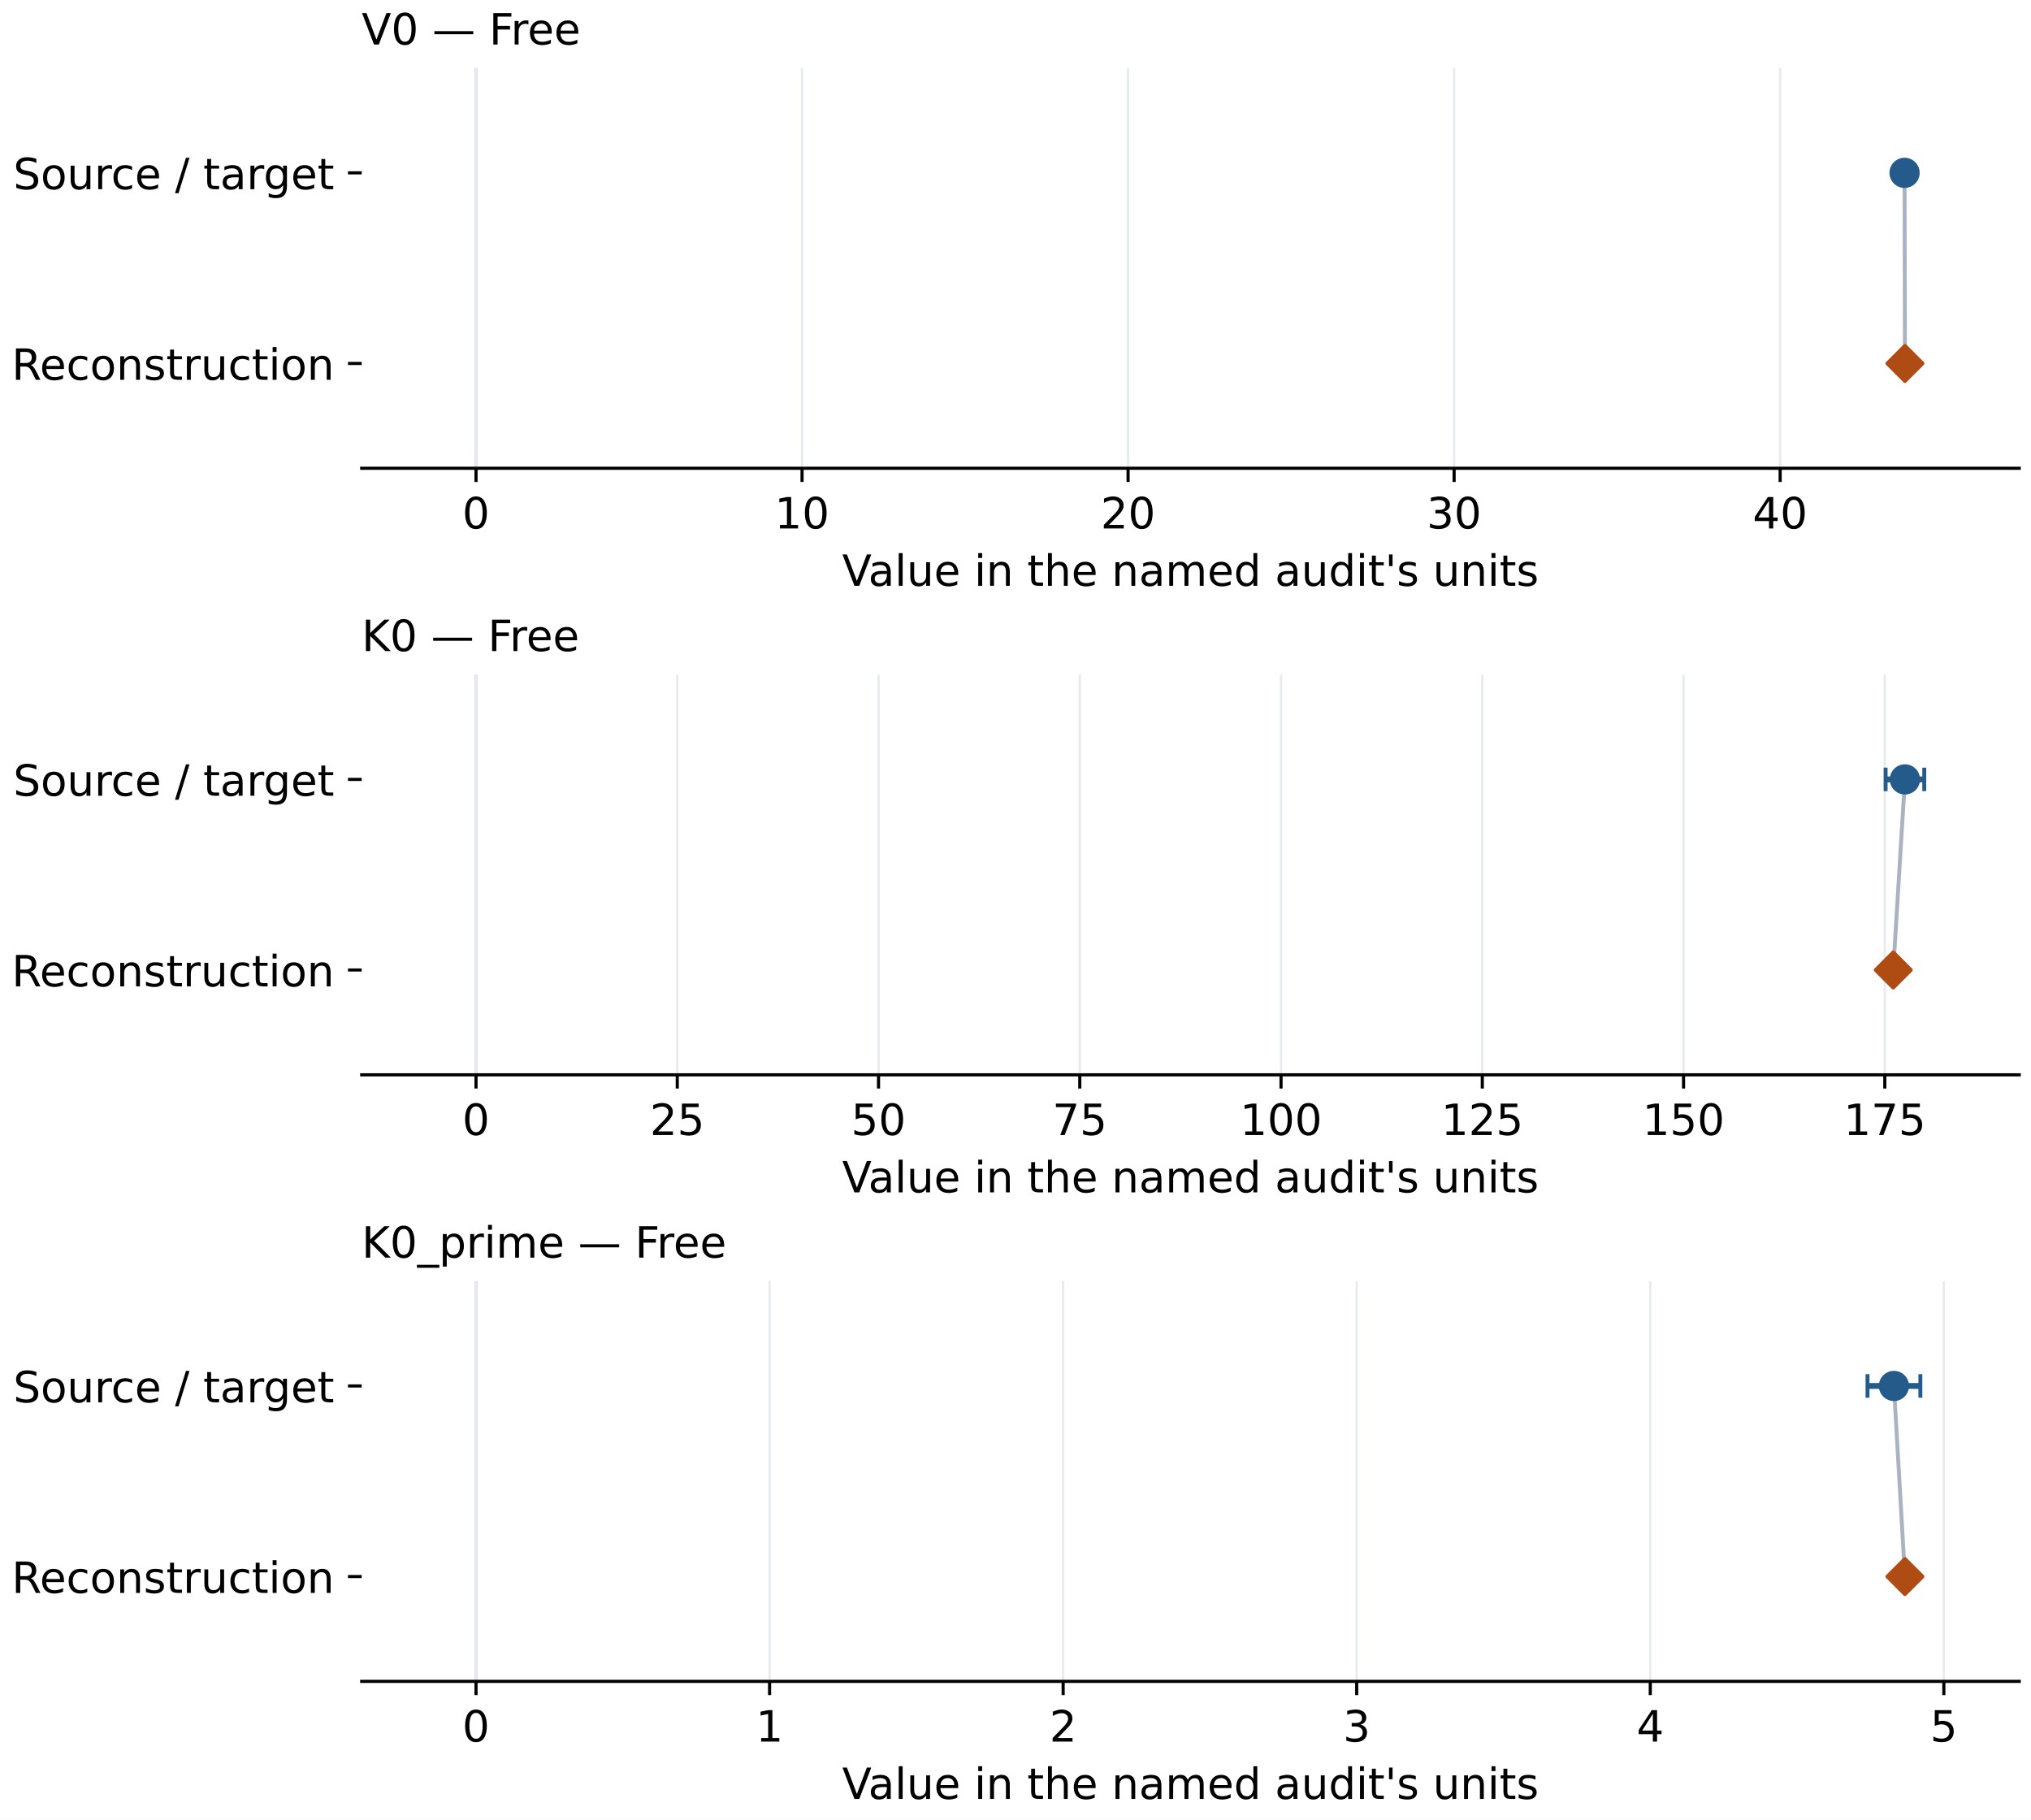
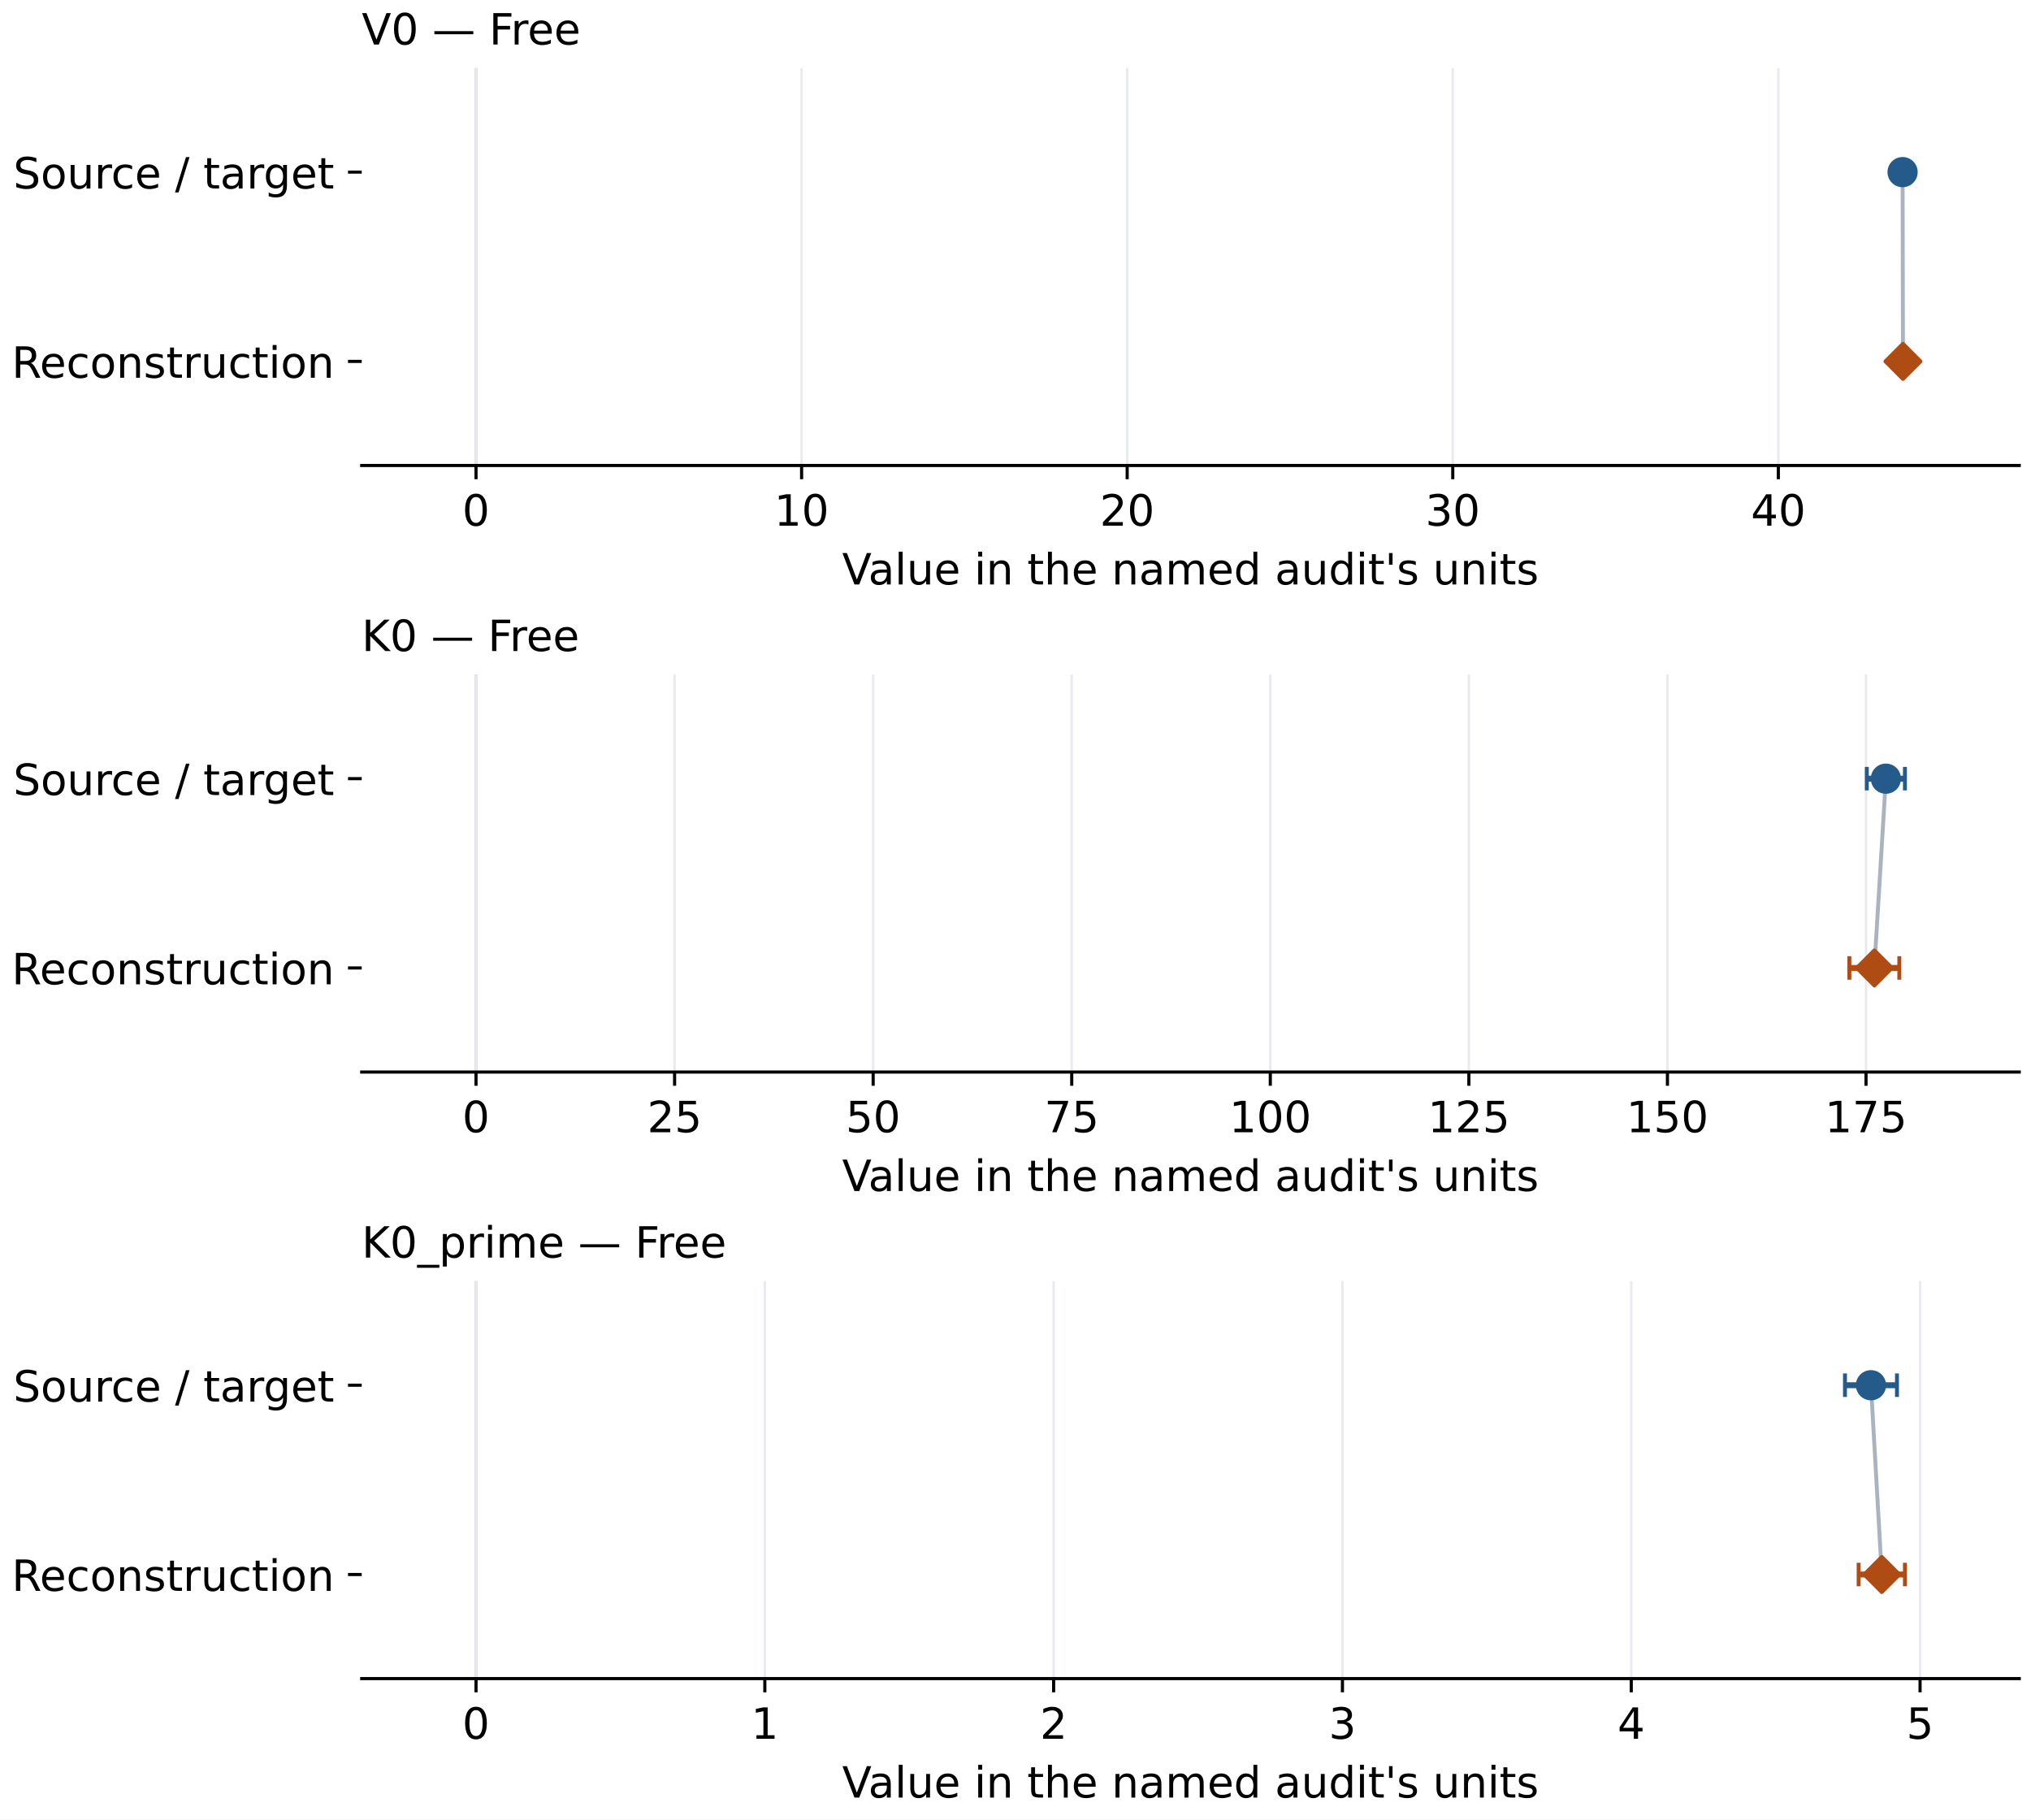
<svg xmlns="http://www.w3.org/2000/svg" xmlns:xlink="http://www.w3.org/1999/xlink" width="518.4pt" height="464.4pt" viewBox="0 0 518.4 464.4" version="1.1">
  <defs>
    <style type="text/css">*{stroke-linejoin: round; stroke-linecap: butt}</style>
  </defs>
  <g id="figure_1">
    <g id="patch_1">
      <path d="M 0 464.4 L 518.4 464.4 L 518.4 0 L 0 0 z " style="fill: #ffffff" />
    </g>
    <g id="axes_1">
      <g id="patch_2">
-         <path d="M 92.321 119.508 L 515.4 119.508 L 515.4 17.359 L 92.321 17.359 z " style="fill: #ffffff" />
+         <path d="M 92.323 118.799 L 515.4 118.799 L 515.4 17.358 L 92.323 17.358 z " style="fill: #ffffff" />
      </g>
      <g id="line2d_1">
-         <path d="M 121.499 119.508 L 121.499 17.359 " clip-path="url(#p881a610187)" style="fill: none; stroke: #c3cad2; stroke-width: 0.7; stroke-linecap: square" />
+         <path d="M 121.501 118.799 L 121.501 17.358 " clip-path="url(#pf70a6665eb)" style="fill: none; stroke: #c3cad2; stroke-width: 0.7; stroke-linecap: square" />
      </g>
      <g id="line2d_2">
-         <path d="M 486.127 44.112 L 486.222 92.754 " clip-path="url(#p881a610187)" style="fill: none; stroke: #aab4c0; stroke-linecap: square" />
+         <path d="M 485.624 43.926 L 485.719 92.231 " clip-path="url(#pf70a6665eb)" style="fill: none; stroke: #aab4c0; stroke-linecap: square" />
      </g>
      <g id="matplotlib.axis_1">
        <g id="xtick_1">
          <g id="line2d_3">
-             <path d="M 121.499 119.508 L 121.499 17.359 " clip-path="url(#p881a610187)" style="fill: none; stroke: #e7eaee; stroke-width: 0.6; stroke-linecap: square" />
+             <path d="M 121.501 118.799 L 121.501 17.358 " clip-path="url(#pf70a6665eb)" style="fill: none; stroke: #e7eaee; stroke-width: 0.6; stroke-linecap: square" />
          </g>
          <g id="line2d_4">
            <defs>
              <path id="mb45e14ee2d" d="M 0 0 L 0 3.5 " style="stroke: #000000; stroke-width: 0.8" />
            </defs>
            <g>
-               <use xlink:href="#mb45e14ee2d" x="121.499" y="119.508" style="stroke: #000000; stroke-width: 0.8" />
+               <use xlink:href="#mb45e14ee2d" x="121.501" y="118.799" style="stroke: #000000; stroke-width: 0.8" />
            </g>
          </g>
          <g id="text_1">
-             <text style="font: 11px 'DejaVu Sans', Arial, sans-serif; text-anchor: middle" x="121.499" y="134.866" transform="rotate(-0 121.4993 134.8662)">0</text>
+             <text style="font-size: 11px; font-family: 'DejaVu Sans', Arial, sans-serif; text-anchor: middle" x="121.501" y="134.156" transform="rotate(-0 121.5009 134.156)">0</text>
          </g>
        </g>
        <g id="xtick_2">
          <g id="line2d_5">
-             <path d="M 204.717 119.508 L 204.717 17.359 " clip-path="url(#p881a610187)" style="fill: none; stroke: #e7eaee; stroke-width: 0.6; stroke-linecap: square" />
+             <path d="M 204.604 118.799 L 204.604 17.358 " clip-path="url(#pf70a6665eb)" style="fill: none; stroke: #e7eaee; stroke-width: 0.6; stroke-linecap: square" />
          </g>
          <g id="line2d_6">
            <g>
-               <use xlink:href="#mb45e14ee2d" x="204.717" y="119.508" style="stroke: #000000; stroke-width: 0.8" />
+               <use xlink:href="#mb45e14ee2d" x="204.604" y="118.799" style="stroke: #000000; stroke-width: 0.8" />
            </g>
          </g>
          <g id="text_2">
-             <text style="font: 11px 'DejaVu Sans', Arial, sans-serif; text-anchor: middle" x="204.717" y="134.866" transform="rotate(-0 204.7172 134.8662)">10</text>
+             <text style="font-size: 11px; font-family: 'DejaVu Sans', Arial, sans-serif; text-anchor: middle" x="204.604" y="134.156" transform="rotate(-0 204.6036 134.156)">10</text>
          </g>
        </g>
        <g id="xtick_3">
          <g id="line2d_7">
-             <path d="M 287.935 119.508 L 287.935 17.359 " clip-path="url(#p881a610187)" style="fill: none; stroke: #e7eaee; stroke-width: 0.6; stroke-linecap: square" />
+             <path d="M 287.706 118.799 L 287.706 17.358 " clip-path="url(#pf70a6665eb)" style="fill: none; stroke: #e7eaee; stroke-width: 0.6; stroke-linecap: square" />
          </g>
          <g id="line2d_8">
            <g>
-               <use xlink:href="#mb45e14ee2d" x="287.935" y="119.508" style="stroke: #000000; stroke-width: 0.8" />
+               <use xlink:href="#mb45e14ee2d" x="287.706" y="118.799" style="stroke: #000000; stroke-width: 0.8" />
            </g>
          </g>
          <g id="text_3">
-             <text style="font: 11px 'DejaVu Sans', Arial, sans-serif; text-anchor: middle" x="287.935" y="134.866" transform="rotate(-0 287.9352 134.8662)">20</text>
+             <text style="font-size: 11px; font-family: 'DejaVu Sans', Arial, sans-serif; text-anchor: middle" x="287.706" y="134.156" transform="rotate(-0 287.7063 134.156)">20</text>
          </g>
        </g>
        <g id="xtick_4">
          <g id="line2d_9">
-             <path d="M 371.153 119.508 L 371.153 17.359 " clip-path="url(#p881a610187)" style="fill: none; stroke: #e7eaee; stroke-width: 0.6; stroke-linecap: square" />
+             <path d="M 370.809 118.799 L 370.809 17.358 " clip-path="url(#pf70a6665eb)" style="fill: none; stroke: #e7eaee; stroke-width: 0.6; stroke-linecap: square" />
          </g>
          <g id="line2d_10">
            <g>
-               <use xlink:href="#mb45e14ee2d" x="371.153" y="119.508" style="stroke: #000000; stroke-width: 0.8" />
+               <use xlink:href="#mb45e14ee2d" x="370.809" y="118.799" style="stroke: #000000; stroke-width: 0.8" />
            </g>
          </g>
          <g id="text_4">
-             <text style="font: 11px 'DejaVu Sans', Arial, sans-serif; text-anchor: middle" x="371.153" y="134.866" transform="rotate(-0 371.1531 134.8662)">30</text>
+             <text style="font-size: 11px; font-family: 'DejaVu Sans', Arial, sans-serif; text-anchor: middle" x="370.809" y="134.156" transform="rotate(-0 370.809 134.156)">30</text>
          </g>
        </g>
        <g id="xtick_5">
          <g id="line2d_11">
-             <path d="M 454.371 119.508 L 454.371 17.359 " clip-path="url(#p881a610187)" style="fill: none; stroke: #e7eaee; stroke-width: 0.6; stroke-linecap: square" />
+             <path d="M 453.912 118.799 L 453.912 17.358 " clip-path="url(#pf70a6665eb)" style="fill: none; stroke: #e7eaee; stroke-width: 0.6; stroke-linecap: square" />
          </g>
          <g id="line2d_12">
            <g>
-               <use xlink:href="#mb45e14ee2d" x="454.371" y="119.508" style="stroke: #000000; stroke-width: 0.8" />
+               <use xlink:href="#mb45e14ee2d" x="453.912" y="118.799" style="stroke: #000000; stroke-width: 0.8" />
            </g>
          </g>
          <g id="text_5">
-             <text style="font: 11px 'DejaVu Sans', Arial, sans-serif; text-anchor: middle" x="454.371" y="134.866" transform="rotate(-0 454.371 134.8662)">40</text>
+             <text style="font-size: 11px; font-family: 'DejaVu Sans', Arial, sans-serif; text-anchor: middle" x="453.912" y="134.156" transform="rotate(-0 453.9117 134.156)">40</text>
          </g>
        </g>
        <g id="text_6">
-           <text style="font: 11px 'DejaVu Sans', Arial, sans-serif; text-anchor: middle" x="303.861" y="149.512" transform="rotate(-0 303.8606 149.5121)">Value in the named audit's units</text>
+           <text style="font-size: 11px; font-family: 'DejaVu Sans', Arial, sans-serif; text-anchor: middle" x="303.861" y="149.157" transform="rotate(-0 303.8615 149.1569)">Value in the named audit's units</text>
        </g>
      </g>
      <g id="matplotlib.axis_2">
        <g id="ytick_1">
          <g id="line2d_13">
            <defs>
              <path id="m7f30f8d901" d="M 0 0 L -3.5 0 " style="stroke: #000000; stroke-width: 0.8" />
            </defs>
            <g>
-               <use xlink:href="#m7f30f8d901" x="92.321" y="92.754" style="stroke: #000000; stroke-width: 0.8" />
+               <use xlink:href="#m7f30f8d901" x="92.323" y="92.231" style="stroke: #000000; stroke-width: 0.8" />
            </g>
          </g>
          <g id="text_7">
-             <text style="font: 11px 'DejaVu Sans', Arial, sans-serif; text-anchor: end" x="85.321" y="96.934" transform="rotate(-0 85.32149 96.93362)">Reconstruction</text>
+             <text style="font-size: 11px; font-family: 'DejaVu Sans', Arial, sans-serif; text-anchor: end" x="85.323" y="96.41" transform="rotate(-0 85.32321 96.40989)">Reconstruction</text>
          </g>
        </g>
        <g id="ytick_2">
          <g id="line2d_14">
            <g>
-               <use xlink:href="#m7f30f8d901" x="92.321" y="44.112" style="stroke: #000000; stroke-width: 0.8" />
+               <use xlink:href="#m7f30f8d901" x="92.323" y="43.926" style="stroke: #000000; stroke-width: 0.8" />
            </g>
          </g>
          <g id="text_8">
-             <text style="font: 11px 'DejaVu Sans', Arial, sans-serif; text-anchor: end" x="85.321" y="48.291" transform="rotate(-0 85.32149 48.29107)">Source / target</text>
+             <text style="font-size: 11px; font-family: 'DejaVu Sans', Arial, sans-serif; text-anchor: end" x="85.323" y="48.104" transform="rotate(-0 85.32321 48.10424)">Source / target</text>
          </g>
        </g>
      </g>
      <g id="PathCollection_1">
        <defs>
          <path id="m5b1aaaca44" d="M 0 3.354 C 0.89 3.354 1.743 3.001 2.372 2.372 C 3.001 1.743 3.354 0.89 3.354 0 C 3.354 -0.89 3.001 -1.743 2.372 -2.372 C 1.743 -3.001 0.89 -3.354 0 -3.354 C -0.89 -3.354 -1.743 -3.001 -2.372 -2.372 C -3.001 -1.743 -3.354 -0.89 -3.354 0 C -3.354 0.89 -3.001 1.743 -2.372 2.372 C -1.743 3.001 -0.89 3.354 0 3.354 z " style="stroke: #245b8a" />
        </defs>
-         <g clip-path="url(#p881a610187)">
-           <use xlink:href="#m5b1aaaca44" x="486.127" y="44.112" style="fill: #245b8a; stroke: #245b8a" />
+         <g clip-path="url(#pf70a6665eb)">
+           <use xlink:href="#m5b1aaaca44" x="485.624" y="43.926" style="fill: #245b8a; stroke: #245b8a" />
        </g>
      </g>
      <g id="PathCollection_2">
        <defs>
          <path id="m79c71298e6" d="M -0 4.472 L 4.472 0 L 0 -4.472 L -4.472 -0 z " style="stroke: #ae4c14" />
        </defs>
-         <g clip-path="url(#p881a610187)">
-           <use xlink:href="#m79c71298e6" x="486.222" y="92.754" style="fill: #ae4c14; stroke: #ae4c14" />
+         <g clip-path="url(#pf70a6665eb)">
+           <use xlink:href="#m79c71298e6" x="485.719" y="92.231" style="fill: #ae4c14; stroke: #ae4c14" />
        </g>
      </g>
      <g id="LineCollection_1">
-         <path d="M 485.528 44.112 L 486.726 44.112 " clip-path="url(#p881a610187)" style="fill: none; stroke: #245b8a; stroke-width: 1.5" />
+         <path d="M 485.025 43.926 L 486.222 43.926 " clip-path="url(#pf70a6665eb)" style="fill: none; stroke: #245b8a; stroke-width: 1.5" />
      </g>
      <g id="line2d_15">
        <defs>
          <path id="m002537e231" d="M 0 3 L 0 -3 " style="stroke: #245b8a" />
        </defs>
-         <g clip-path="url(#p881a610187)">
-           <use xlink:href="#m002537e231" x="485.528" y="44.112" style="fill: #245b8a; stroke: #245b8a" />
+         <g clip-path="url(#pf70a6665eb)">
+           <use xlink:href="#m002537e231" x="485.025" y="43.926" style="fill: #245b8a; stroke: #245b8a" />
        </g>
      </g>
      <g id="line2d_16">
-         <g clip-path="url(#p881a610187)">
-           <use xlink:href="#m002537e231" x="486.726" y="44.112" style="fill: #245b8a; stroke: #245b8a" />
+         <g clip-path="url(#pf70a6665eb)">
+           <use xlink:href="#m002537e231" x="486.222" y="43.926" style="fill: #245b8a; stroke: #245b8a" />
+         </g>
+       </g>
+       <g id="LineCollection_2">
+         <path d="M 485.257 92.231 L 486.18 92.231 " clip-path="url(#pf70a6665eb)" style="fill: none; stroke: #ae4c14; stroke-width: 1.5" />
+       </g>
+       <g id="line2d_17">
+         <defs>
+           <path id="m3def4cd5cd" d="M 0 3 L 0 -3 " style="stroke: #ae4c14" />
+         </defs>
+         <g clip-path="url(#pf70a6665eb)">
+           <use xlink:href="#m3def4cd5cd" x="485.257" y="92.231" style="fill: #ae4c14; stroke: #ae4c14" />
+         </g>
+       </g>
+       <g id="line2d_18">
+         <g clip-path="url(#pf70a6665eb)">
+           <use xlink:href="#m3def4cd5cd" x="486.18" y="92.231" style="fill: #ae4c14; stroke: #ae4c14" />
        </g>
      </g>
      <g id="patch_3">
-         <path d="M 92.321 119.508 L 515.4 119.508 " style="fill: none; stroke: #000000; stroke-width: 0.8; stroke-linejoin: miter; stroke-linecap: square" />
+         <path d="M 92.323 118.799 L 515.4 118.799 " style="fill: none; stroke: #000000; stroke-width: 0.8; stroke-linejoin: miter; stroke-linecap: square" />
      </g>
      <g id="text_9">
-         <text style="font: 11px 'DejaVu Sans', Arial, sans-serif; text-anchor: start" x="92.321" y="11.359" transform="rotate(-0 92.32149 11.35852)">V0 — Free</text>
+         <text style="font-size: 11px; font-family: 'DejaVu Sans', Arial, sans-serif; text-anchor: start" x="92.323" y="11.358" transform="rotate(-0 92.32321 11.35766)">V0 — Free</text>
      </g>
    </g>
    <g id="axes_2">
      <g id="patch_4">
-         <path d="M 92.321 274.308 L 515.4 274.308 L 515.4 172.159 L 92.321 172.159 z " style="fill: #ffffff" />
-       </g>
-       <g id="line2d_17">
-         <path d="M 121.499 274.308 L 121.499 172.159 " clip-path="url(#p8bce2dddd9)" style="fill: none; stroke: #c3cad2; stroke-width: 0.7; stroke-linecap: square" />
-       </g>
-       <g id="line2d_18">
-         <path d="M 486.222 198.912 L 483.241 247.554 " clip-path="url(#p8bce2dddd9)" style="fill: none; stroke: #aab4c0; stroke-linecap: square" />
+         <path d="M 92.323 273.598 L 515.4 273.598 L 515.4 172.157 L 92.323 172.157 z " style="fill: #ffffff" />
+       </g>
+       <g id="line2d_19">
+         <path d="M 121.501 273.598 L 121.501 172.157 " clip-path="url(#peb98847f4b)" style="fill: none; stroke: #c3cad2; stroke-width: 0.7; stroke-linecap: square" />
+       </g>
+       <g id="line2d_20">
+         <path d="M 481.356 198.725 L 478.415 247.03 " clip-path="url(#peb98847f4b)" style="fill: none; stroke: #aab4c0; stroke-linecap: square" />
      </g>
      <g id="matplotlib.axis_3">
        <g id="xtick_6">
-           <g id="line2d_19">
-             <path d="M 121.499 274.308 L 121.499 172.159 " clip-path="url(#p8bce2dddd9)" style="fill: none; stroke: #e7eaee; stroke-width: 0.6; stroke-linecap: square" />
-           </g>
-           <g id="line2d_20">
-             <g>
-               <use xlink:href="#mb45e14ee2d" x="121.499" y="274.308" style="stroke: #000000; stroke-width: 0.8" />
+           <g id="line2d_21">
+             <path d="M 121.501 273.598 L 121.501 172.157 " clip-path="url(#peb98847f4b)" style="fill: none; stroke: #e7eaee; stroke-width: 0.6; stroke-linecap: square" />
+           </g>
+           <g id="line2d_22">
+             <g>
+               <use xlink:href="#mb45e14ee2d" x="121.501" y="273.598" style="stroke: #000000; stroke-width: 0.8" />
            </g>
          </g>
          <g id="text_10">
-             <text style="font: 11px 'DejaVu Sans', Arial, sans-serif; text-anchor: middle" x="121.499" y="289.666" transform="rotate(-0 121.4993 289.6662)">0</text>
+             <text style="font-size: 11px; font-family: 'DejaVu Sans', Arial, sans-serif; text-anchor: middle" x="121.501" y="288.956" transform="rotate(-0 121.5009 288.9558)">0</text>
          </g>
        </g>
        <g id="xtick_7">
-           <g id="line2d_21">
-             <path d="M 172.869 274.308 L 172.869 172.159 " clip-path="url(#p8bce2dddd9)" style="fill: none; stroke: #e7eaee; stroke-width: 0.6; stroke-linecap: square" />
-           </g>
-           <g id="line2d_22">
-             <g>
-               <use xlink:href="#mb45e14ee2d" x="172.869" y="274.308" style="stroke: #000000; stroke-width: 0.8" />
+           <g id="line2d_23">
+             <path d="M 172.185 273.598 L 172.185 172.157 " clip-path="url(#peb98847f4b)" style="fill: none; stroke: #e7eaee; stroke-width: 0.6; stroke-linecap: square" />
+           </g>
+           <g id="line2d_24">
+             <g>
+               <use xlink:href="#mb45e14ee2d" x="172.185" y="273.598" style="stroke: #000000; stroke-width: 0.8" />
            </g>
          </g>
          <g id="text_11">
-             <text style="font: 11px 'DejaVu Sans', Arial, sans-serif; text-anchor: middle" x="172.869" y="289.666" transform="rotate(-0 172.8687 289.6662)">25</text>
+             <text style="font-size: 11px; font-family: 'DejaVu Sans', Arial, sans-serif; text-anchor: middle" x="172.185" y="288.956" transform="rotate(-0 172.1848 288.9558)">25</text>
          </g>
        </g>
        <g id="xtick_8">
-           <g id="line2d_23">
-             <path d="M 224.238 274.308 L 224.238 172.159 " clip-path="url(#p8bce2dddd9)" style="fill: none; stroke: #e7eaee; stroke-width: 0.6; stroke-linecap: square" />
-           </g>
-           <g id="line2d_24">
-             <g>
-               <use xlink:href="#mb45e14ee2d" x="224.238" y="274.308" style="stroke: #000000; stroke-width: 0.8" />
+           <g id="line2d_25">
+             <path d="M 222.869 273.598 L 222.869 172.157 " clip-path="url(#peb98847f4b)" style="fill: none; stroke: #e7eaee; stroke-width: 0.6; stroke-linecap: square" />
+           </g>
+           <g id="line2d_26">
+             <g>
+               <use xlink:href="#mb45e14ee2d" x="222.869" y="273.598" style="stroke: #000000; stroke-width: 0.8" />
            </g>
          </g>
          <g id="text_12">
-             <text style="font: 11px 'DejaVu Sans', Arial, sans-serif; text-anchor: middle" x="224.238" y="289.666" transform="rotate(-0 224.2381 289.6662)">50</text>
+             <text style="font-size: 11px; font-family: 'DejaVu Sans', Arial, sans-serif; text-anchor: middle" x="222.869" y="288.956" transform="rotate(-0 222.8687 288.9558)">50</text>
          </g>
        </g>
        <g id="xtick_9">
-           <g id="line2d_25">
-             <path d="M 275.607 274.308 L 275.607 172.159 " clip-path="url(#p8bce2dddd9)" style="fill: none; stroke: #e7eaee; stroke-width: 0.6; stroke-linecap: square" />
-           </g>
-           <g id="line2d_26">
-             <g>
-               <use xlink:href="#mb45e14ee2d" x="275.607" y="274.308" style="stroke: #000000; stroke-width: 0.8" />
+           <g id="line2d_27">
+             <path d="M 273.553 273.598 L 273.553 172.157 " clip-path="url(#peb98847f4b)" style="fill: none; stroke: #e7eaee; stroke-width: 0.6; stroke-linecap: square" />
+           </g>
+           <g id="line2d_28">
+             <g>
+               <use xlink:href="#mb45e14ee2d" x="273.553" y="273.598" style="stroke: #000000; stroke-width: 0.8" />
            </g>
          </g>
          <g id="text_13">
-             <text style="font: 11px 'DejaVu Sans', Arial, sans-serif; text-anchor: middle" x="275.607" y="289.666" transform="rotate(-0 275.6075 289.6662)">75</text>
+             <text style="font-size: 11px; font-family: 'DejaVu Sans', Arial, sans-serif; text-anchor: middle" x="273.553" y="288.956" transform="rotate(-0 273.5525 288.9558)">75</text>
          </g>
        </g>
        <g id="xtick_10">
-           <g id="line2d_27">
-             <path d="M 326.977 274.308 L 326.977 172.159 " clip-path="url(#p8bce2dddd9)" style="fill: none; stroke: #e7eaee; stroke-width: 0.6; stroke-linecap: square" />
-           </g>
-           <g id="line2d_28">
-             <g>
-               <use xlink:href="#mb45e14ee2d" x="326.977" y="274.308" style="stroke: #000000; stroke-width: 0.8" />
+           <g id="line2d_29">
+             <path d="M 324.236 273.598 L 324.236 172.157 " clip-path="url(#peb98847f4b)" style="fill: none; stroke: #e7eaee; stroke-width: 0.6; stroke-linecap: square" />
+           </g>
+           <g id="line2d_30">
+             <g>
+               <use xlink:href="#mb45e14ee2d" x="324.236" y="273.598" style="stroke: #000000; stroke-width: 0.8" />
            </g>
          </g>
          <g id="text_14">
-             <text style="font: 11px 'DejaVu Sans', Arial, sans-serif; text-anchor: middle" x="326.977" y="289.666" transform="rotate(-0 326.9768 289.6662)">100</text>
+             <text style="font-size: 11px; font-family: 'DejaVu Sans', Arial, sans-serif; text-anchor: middle" x="324.236" y="288.956" transform="rotate(-0 324.2364 288.9558)">100</text>
          </g>
        </g>
        <g id="xtick_11">
-           <g id="line2d_29">
-             <path d="M 378.346 274.308 L 378.346 172.159 " clip-path="url(#p8bce2dddd9)" style="fill: none; stroke: #e7eaee; stroke-width: 0.6; stroke-linecap: square" />
-           </g>
-           <g id="line2d_30">
-             <g>
-               <use xlink:href="#mb45e14ee2d" x="378.346" y="274.308" style="stroke: #000000; stroke-width: 0.8" />
+           <g id="line2d_31">
+             <path d="M 374.92 273.598 L 374.92 172.157 " clip-path="url(#peb98847f4b)" style="fill: none; stroke: #e7eaee; stroke-width: 0.6; stroke-linecap: square" />
+           </g>
+           <g id="line2d_32">
+             <g>
+               <use xlink:href="#mb45e14ee2d" x="374.92" y="273.598" style="stroke: #000000; stroke-width: 0.8" />
            </g>
          </g>
          <g id="text_15">
-             <text style="font: 11px 'DejaVu Sans', Arial, sans-serif; text-anchor: middle" x="378.346" y="289.666" transform="rotate(-0 378.3462 289.6662)">125</text>
+             <text style="font-size: 11px; font-family: 'DejaVu Sans', Arial, sans-serif; text-anchor: middle" x="374.92" y="288.956" transform="rotate(-0 374.9203 288.9558)">125</text>
          </g>
        </g>
        <g id="xtick_12">
-           <g id="line2d_31">
-             <path d="M 429.716 274.308 L 429.716 172.159 " clip-path="url(#p8bce2dddd9)" style="fill: none; stroke: #e7eaee; stroke-width: 0.6; stroke-linecap: square" />
-           </g>
-           <g id="line2d_32">
-             <g>
-               <use xlink:href="#mb45e14ee2d" x="429.716" y="274.308" style="stroke: #000000; stroke-width: 0.8" />
+           <g id="line2d_33">
+             <path d="M 425.604 273.598 L 425.604 172.157 " clip-path="url(#peb98847f4b)" style="fill: none; stroke: #e7eaee; stroke-width: 0.6; stroke-linecap: square" />
+           </g>
+           <g id="line2d_34">
+             <g>
+               <use xlink:href="#mb45e14ee2d" x="425.604" y="273.598" style="stroke: #000000; stroke-width: 0.8" />
            </g>
          </g>
          <g id="text_16">
-             <text style="font: 11px 'DejaVu Sans', Arial, sans-serif; text-anchor: middle" x="429.716" y="289.666" transform="rotate(-0 429.7156 289.6662)">150</text>
+             <text style="font-size: 11px; font-family: 'DejaVu Sans', Arial, sans-serif; text-anchor: middle" x="425.604" y="288.956" transform="rotate(-0 425.6042 288.9558)">150</text>
          </g>
        </g>
        <g id="xtick_13">
-           <g id="line2d_33">
-             <path d="M 481.085 274.308 L 481.085 172.159 " clip-path="url(#p8bce2dddd9)" style="fill: none; stroke: #e7eaee; stroke-width: 0.6; stroke-linecap: square" />
-           </g>
-           <g id="line2d_34">
-             <g>
-               <use xlink:href="#mb45e14ee2d" x="481.085" y="274.308" style="stroke: #000000; stroke-width: 0.8" />
+           <g id="line2d_35">
+             <path d="M 476.288 273.598 L 476.288 172.157 " clip-path="url(#peb98847f4b)" style="fill: none; stroke: #e7eaee; stroke-width: 0.6; stroke-linecap: square" />
+           </g>
+           <g id="line2d_36">
+             <g>
+               <use xlink:href="#mb45e14ee2d" x="476.288" y="273.598" style="stroke: #000000; stroke-width: 0.8" />
            </g>
          </g>
          <g id="text_17">
-             <text style="font: 11px 'DejaVu Sans', Arial, sans-serif; text-anchor: middle" x="481.085" y="289.666" transform="rotate(-0 481.085 289.6662)">175</text>
+             <text style="font-size: 11px; font-family: 'DejaVu Sans', Arial, sans-serif; text-anchor: middle" x="476.288" y="288.956" transform="rotate(-0 476.288 288.9558)">175</text>
          </g>
        </g>
        <g id="text_18">
-           <text style="font: 11px 'DejaVu Sans', Arial, sans-serif; text-anchor: middle" x="303.861" y="304.312" transform="rotate(-0 303.8606 304.3121)">Value in the named audit's units</text>
+           <text style="font-size: 11px; font-family: 'DejaVu Sans', Arial, sans-serif; text-anchor: middle" x="303.861" y="303.957" transform="rotate(-0 303.8615 303.9566)">Value in the named audit's units</text>
        </g>
      </g>
      <g id="matplotlib.axis_4">
        <g id="ytick_3">
-           <g id="line2d_35">
-             <g>
-               <use xlink:href="#m7f30f8d901" x="92.321" y="247.554" style="stroke: #000000; stroke-width: 0.8" />
+           <g id="line2d_37">
+             <g>
+               <use xlink:href="#m7f30f8d901" x="92.323" y="247.03" style="stroke: #000000; stroke-width: 0.8" />
            </g>
          </g>
          <g id="text_19">
-             <text style="font: 11px 'DejaVu Sans', Arial, sans-serif; text-anchor: end" x="85.321" y="251.734" transform="rotate(-0 85.32149 251.7336)">Reconstruction</text>
+             <text style="font-size: 11px; font-family: 'DejaVu Sans', Arial, sans-serif; text-anchor: end" x="85.323" y="251.21" transform="rotate(-0 85.32321 251.2096)">Reconstruction</text>
          </g>
        </g>
        <g id="ytick_4">
-           <g id="line2d_36">
-             <g>
-               <use xlink:href="#m7f30f8d901" x="92.321" y="198.912" style="stroke: #000000; stroke-width: 0.8" />
+           <g id="line2d_38">
+             <g>
+               <use xlink:href="#m7f30f8d901" x="92.323" y="198.725" style="stroke: #000000; stroke-width: 0.8" />
            </g>
          </g>
          <g id="text_20">
-             <text style="font: 11px 'DejaVu Sans', Arial, sans-serif; text-anchor: end" x="85.321" y="203.091" transform="rotate(-0 85.32149 203.0911)">Source / target</text>
+             <text style="font-size: 11px; font-family: 'DejaVu Sans', Arial, sans-serif; text-anchor: end" x="85.323" y="202.904" transform="rotate(-0 85.32321 202.904)">Source / target</text>
          </g>
        </g>
      </g>
      <g id="PathCollection_3">
-         <g clip-path="url(#p8bce2dddd9)">
-           <use xlink:href="#m5b1aaaca44" x="486.222" y="198.912" style="fill: #245b8a; stroke: #245b8a" />
+         <g clip-path="url(#peb98847f4b)">
+           <use xlink:href="#m5b1aaaca44" x="481.356" y="198.725" style="fill: #245b8a; stroke: #245b8a" />
        </g>
      </g>
      <g id="PathCollection_4">
-         <g clip-path="url(#p8bce2dddd9)">
-           <use xlink:href="#m79c71298e6" x="483.241" y="247.554" style="fill: #ae4c14; stroke: #ae4c14" />
-         </g>
-       </g>
-       <g id="LineCollection_2">
-         <path d="M 481.29 198.912 L 491.153 198.912 " clip-path="url(#p8bce2dddd9)" style="fill: none; stroke: #245b8a; stroke-width: 1.5" />
-       </g>
-       <g id="line2d_37">
-         <g clip-path="url(#p8bce2dddd9)">
-           <use xlink:href="#m002537e231" x="481.29" y="198.912" style="fill: #245b8a; stroke: #245b8a" />
-         </g>
-       </g>
-       <g id="line2d_38">
-         <g clip-path="url(#p8bce2dddd9)">
-           <use xlink:href="#m002537e231" x="491.153" y="198.912" style="fill: #245b8a; stroke: #245b8a" />
+         <g clip-path="url(#peb98847f4b)">
+           <use xlink:href="#m79c71298e6" x="478.415" y="247.03" style="fill: #ae4c14; stroke: #ae4c14" />
+         </g>
+       </g>
+       <g id="LineCollection_3">
+         <path d="M 476.491 198.725 L 486.222 198.725 " clip-path="url(#peb98847f4b)" style="fill: none; stroke: #245b8a; stroke-width: 1.5" />
+       </g>
+       <g id="line2d_39">
+         <g clip-path="url(#peb98847f4b)">
+           <use xlink:href="#m002537e231" x="476.491" y="198.725" style="fill: #245b8a; stroke: #245b8a" />
+         </g>
+       </g>
+       <g id="line2d_40">
+         <g clip-path="url(#peb98847f4b)">
+           <use xlink:href="#m002537e231" x="486.222" y="198.725" style="fill: #245b8a; stroke: #245b8a" />
+         </g>
+       </g>
+       <g id="LineCollection_4">
+         <path d="M 472.041 247.03 L 484.789 247.03 " clip-path="url(#peb98847f4b)" style="fill: none; stroke: #ae4c14; stroke-width: 1.5" />
+       </g>
+       <g id="line2d_41">
+         <g clip-path="url(#peb98847f4b)">
+           <use xlink:href="#m3def4cd5cd" x="472.041" y="247.03" style="fill: #ae4c14; stroke: #ae4c14" />
+         </g>
+       </g>
+       <g id="line2d_42">
+         <g clip-path="url(#peb98847f4b)">
+           <use xlink:href="#m3def4cd5cd" x="484.789" y="247.03" style="fill: #ae4c14; stroke: #ae4c14" />
        </g>
      </g>
      <g id="patch_5">
-         <path d="M 92.321 274.308 L 515.4 274.308 " style="fill: none; stroke: #000000; stroke-width: 0.8; stroke-linejoin: miter; stroke-linecap: square" />
+         <path d="M 92.323 273.598 L 515.4 273.598 " style="fill: none; stroke: #000000; stroke-width: 0.8; stroke-linejoin: miter; stroke-linecap: square" />
      </g>
      <g id="text_21">
-         <text style="font: 11px 'DejaVu Sans', Arial, sans-serif; text-anchor: start" x="92.321" y="166.159" transform="rotate(-0 92.32149 166.1585)">K0 — Free</text>
+         <text style="font-size: 11px; font-family: 'DejaVu Sans', Arial, sans-serif; text-anchor: start" x="92.323" y="166.157" transform="rotate(-0 92.32321 166.1574)">K0 — Free</text>
      </g>
    </g>
    <g id="axes_3">
      <g id="patch_6">
-         <path d="M 92.321 429.108 L 515.4 429.108 L 515.4 326.959 L 92.321 326.959 z " style="fill: #ffffff" />
-       </g>
-       <g id="line2d_39">
-         <path d="M 121.499 429.108 L 121.499 326.959 " clip-path="url(#p3969492e78)" style="fill: none; stroke: #c3cad2; stroke-width: 0.7; stroke-linecap: square" />
-       </g>
-       <g id="line2d_40">
-         <path d="M 483.415 353.712 L 486.222 402.354 " clip-path="url(#p3969492e78)" style="fill: none; stroke: #aab4c0; stroke-linecap: square" />
+         <path d="M 92.323 428.399 L 515.4 428.399 L 515.4 326.958 L 92.323 326.958 z " style="fill: #ffffff" />
+       </g>
+       <g id="line2d_43">
+         <path d="M 121.501 428.399 L 121.501 326.958 " clip-path="url(#p3886559bbe)" style="fill: none; stroke: #c3cad2; stroke-width: 0.7; stroke-linecap: square" />
+       </g>
+       <g id="line2d_44">
+         <path d="M 477.553 353.526 L 480.314 401.831 " clip-path="url(#p3886559bbe)" style="fill: none; stroke: #aab4c0; stroke-linecap: square" />
      </g>
      <g id="matplotlib.axis_5">
        <g id="xtick_14">
-           <g id="line2d_41">
-             <path d="M 121.499 429.108 L 121.499 326.959 " clip-path="url(#p3969492e78)" style="fill: none; stroke: #e7eaee; stroke-width: 0.6; stroke-linecap: square" />
-           </g>
-           <g id="line2d_42">
-             <g>
-               <use xlink:href="#mb45e14ee2d" x="121.499" y="429.108" style="stroke: #000000; stroke-width: 0.8" />
+           <g id="line2d_45">
+             <path d="M 121.501 428.399 L 121.501 326.958 " clip-path="url(#p3886559bbe)" style="fill: none; stroke: #e7eaee; stroke-width: 0.6; stroke-linecap: square" />
+           </g>
+           <g id="line2d_46">
+             <g>
+               <use xlink:href="#mb45e14ee2d" x="121.501" y="428.399" style="stroke: #000000; stroke-width: 0.8" />
            </g>
          </g>
          <g id="text_22">
-             <text style="font: 11px 'DejaVu Sans', Arial, sans-serif; text-anchor: middle" x="121.499" y="444.466" transform="rotate(-0 121.4993 444.4662)">0</text>
+             <text style="font-size: 11px; font-family: 'DejaVu Sans', Arial, sans-serif; text-anchor: middle" x="121.501" y="443.756" transform="rotate(-0 121.5009 443.7563)">0</text>
          </g>
        </g>
        <g id="xtick_15">
-           <g id="line2d_43">
-             <path d="M 196.43 429.108 L 196.43 326.959 " clip-path="url(#p3969492e78)" style="fill: none; stroke: #e7eaee; stroke-width: 0.6; stroke-linecap: square" />
-           </g>
-           <g id="line2d_44">
-             <g>
-               <use xlink:href="#mb45e14ee2d" x="196.43" y="429.108" style="stroke: #000000; stroke-width: 0.8" />
+           <g id="line2d_47">
+             <path d="M 195.218 428.399 L 195.218 326.958 " clip-path="url(#p3886559bbe)" style="fill: none; stroke: #e7eaee; stroke-width: 0.6; stroke-linecap: square" />
+           </g>
+           <g id="line2d_48">
+             <g>
+               <use xlink:href="#mb45e14ee2d" x="195.218" y="428.399" style="stroke: #000000; stroke-width: 0.8" />
            </g>
          </g>
          <g id="text_23">
-             <text style="font: 11px 'DejaVu Sans', Arial, sans-serif; text-anchor: middle" x="196.43" y="444.466" transform="rotate(-0 196.4301 444.4662)">1</text>
+             <text style="font-size: 11px; font-family: 'DejaVu Sans', Arial, sans-serif; text-anchor: middle" x="195.218" y="443.756" transform="rotate(-0 195.2176 443.7563)">1</text>
          </g>
        </g>
        <g id="xtick_16">
-           <g id="line2d_45">
-             <path d="M 271.361 429.108 L 271.361 326.959 " clip-path="url(#p3969492e78)" style="fill: none; stroke: #e7eaee; stroke-width: 0.6; stroke-linecap: square" />
-           </g>
-           <g id="line2d_46">
-             <g>
-               <use xlink:href="#mb45e14ee2d" x="271.361" y="429.108" style="stroke: #000000; stroke-width: 0.8" />
+           <g id="line2d_49">
+             <path d="M 268.934 428.399 L 268.934 326.958 " clip-path="url(#p3886559bbe)" style="fill: none; stroke: #e7eaee; stroke-width: 0.6; stroke-linecap: square" />
+           </g>
+           <g id="line2d_50">
+             <g>
+               <use xlink:href="#mb45e14ee2d" x="268.934" y="428.399" style="stroke: #000000; stroke-width: 0.8" />
            </g>
          </g>
          <g id="text_24">
-             <text style="font: 11px 'DejaVu Sans', Arial, sans-serif; text-anchor: middle" x="271.361" y="444.466" transform="rotate(-0 271.3609 444.4662)">2</text>
+             <text style="font-size: 11px; font-family: 'DejaVu Sans', Arial, sans-serif; text-anchor: middle" x="268.934" y="443.756" transform="rotate(-0 268.9343 443.7563)">2</text>
          </g>
        </g>
        <g id="xtick_17">
-           <g id="line2d_47">
-             <path d="M 346.292 429.108 L 346.292 326.959 " clip-path="url(#p3969492e78)" style="fill: none; stroke: #e7eaee; stroke-width: 0.6; stroke-linecap: square" />
-           </g>
-           <g id="line2d_48">
-             <g>
-               <use xlink:href="#mb45e14ee2d" x="346.292" y="429.108" style="stroke: #000000; stroke-width: 0.8" />
+           <g id="line2d_51">
+             <path d="M 342.651 428.399 L 342.651 326.958 " clip-path="url(#p3886559bbe)" style="fill: none; stroke: #e7eaee; stroke-width: 0.6; stroke-linecap: square" />
+           </g>
+           <g id="line2d_52">
+             <g>
+               <use xlink:href="#mb45e14ee2d" x="342.651" y="428.399" style="stroke: #000000; stroke-width: 0.8" />
            </g>
          </g>
          <g id="text_25">
-             <text style="font: 11px 'DejaVu Sans', Arial, sans-serif; text-anchor: middle" x="346.292" y="444.466" transform="rotate(-0 346.2917 444.4662)">3</text>
+             <text style="font-size: 11px; font-family: 'DejaVu Sans', Arial, sans-serif; text-anchor: middle" x="342.651" y="443.756" transform="rotate(-0 342.6511 443.7563)">3</text>
          </g>
        </g>
        <g id="xtick_18">
-           <g id="line2d_49">
-             <path d="M 421.223 429.108 L 421.223 326.959 " clip-path="url(#p3969492e78)" style="fill: none; stroke: #e7eaee; stroke-width: 0.6; stroke-linecap: square" />
-           </g>
-           <g id="line2d_50">
-             <g>
-               <use xlink:href="#mb45e14ee2d" x="421.223" y="429.108" style="stroke: #000000; stroke-width: 0.8" />
+           <g id="line2d_53">
+             <path d="M 416.368 428.399 L 416.368 326.958 " clip-path="url(#p3886559bbe)" style="fill: none; stroke: #e7eaee; stroke-width: 0.6; stroke-linecap: square" />
+           </g>
+           <g id="line2d_54">
+             <g>
+               <use xlink:href="#mb45e14ee2d" x="416.368" y="428.399" style="stroke: #000000; stroke-width: 0.8" />
            </g>
          </g>
          <g id="text_26">
-             <text style="font: 11px 'DejaVu Sans', Arial, sans-serif; text-anchor: middle" x="421.223" y="444.466" transform="rotate(-0 421.2225 444.4662)">4</text>
+             <text style="font-size: 11px; font-family: 'DejaVu Sans', Arial, sans-serif; text-anchor: middle" x="416.368" y="443.756" transform="rotate(-0 416.3678 443.7563)">4</text>
          </g>
        </g>
        <g id="xtick_19">
-           <g id="line2d_51">
-             <path d="M 496.153 429.108 L 496.153 326.959 " clip-path="url(#p3969492e78)" style="fill: none; stroke: #e7eaee; stroke-width: 0.6; stroke-linecap: square" />
-           </g>
-           <g id="line2d_52">
-             <g>
-               <use xlink:href="#mb45e14ee2d" x="496.153" y="429.108" style="stroke: #000000; stroke-width: 0.8" />
+           <g id="line2d_55">
+             <path d="M 490.085 428.399 L 490.085 326.958 " clip-path="url(#p3886559bbe)" style="fill: none; stroke: #e7eaee; stroke-width: 0.6; stroke-linecap: square" />
+           </g>
+           <g id="line2d_56">
+             <g>
+               <use xlink:href="#mb45e14ee2d" x="490.085" y="428.399" style="stroke: #000000; stroke-width: 0.8" />
            </g>
          </g>
          <g id="text_27">
-             <text style="font: 11px 'DejaVu Sans', Arial, sans-serif; text-anchor: middle" x="496.153" y="444.466" transform="rotate(-0 496.1533 444.4662)">5</text>
+             <text style="font-size: 11px; font-family: 'DejaVu Sans', Arial, sans-serif; text-anchor: middle" x="490.085" y="443.756" transform="rotate(-0 490.0845 443.7563)">5</text>
          </g>
        </g>
        <g id="text_28">
-           <text style="font: 11px 'DejaVu Sans', Arial, sans-serif; text-anchor: middle" x="303.861" y="459.112" transform="rotate(-0 303.8606 459.1121)">Value in the named audit's units</text>
+           <text style="font-size: 11px; font-family: 'DejaVu Sans', Arial, sans-serif; text-anchor: middle" x="303.861" y="458.757" transform="rotate(-0 303.8615 458.7572)">Value in the named audit's units</text>
        </g>
      </g>
      <g id="matplotlib.axis_6">
        <g id="ytick_5">
-           <g id="line2d_53">
-             <g>
-               <use xlink:href="#m7f30f8d901" x="92.321" y="402.354" style="stroke: #000000; stroke-width: 0.8" />
+           <g id="line2d_57">
+             <g>
+               <use xlink:href="#m7f30f8d901" x="92.323" y="401.831" style="stroke: #000000; stroke-width: 0.8" />
            </g>
          </g>
          <g id="text_29">
-             <text style="font: 11px 'DejaVu Sans', Arial, sans-serif; text-anchor: end" x="85.321" y="406.534" transform="rotate(-0 85.32149 406.5336)">Reconstruction</text>
+             <text style="font-size: 11px; font-family: 'DejaVu Sans', Arial, sans-serif; text-anchor: end" x="85.323" y="406.01" transform="rotate(-0 85.32321 406.0102)">Reconstruction</text>
          </g>
        </g>
        <g id="ytick_6">
-           <g id="line2d_54">
-             <g>
-               <use xlink:href="#m7f30f8d901" x="92.321" y="353.712" style="stroke: #000000; stroke-width: 0.8" />
+           <g id="line2d_58">
+             <g>
+               <use xlink:href="#m7f30f8d901" x="92.323" y="353.526" style="stroke: #000000; stroke-width: 0.8" />
            </g>
          </g>
          <g id="text_30">
-             <text style="font: 11px 'DejaVu Sans', Arial, sans-serif; text-anchor: end" x="85.321" y="357.891" transform="rotate(-0 85.32149 357.8911)">Source / target</text>
+             <text style="font-size: 11px; font-family: 'DejaVu Sans', Arial, sans-serif; text-anchor: end" x="85.323" y="357.705" transform="rotate(-0 85.32321 357.7045)">Source / target</text>
          </g>
        </g>
      </g>
      <g id="PathCollection_5">
-         <g clip-path="url(#p3969492e78)">
-           <use xlink:href="#m5b1aaaca44" x="483.415" y="353.712" style="fill: #245b8a; stroke: #245b8a" />
+         <g clip-path="url(#p3886559bbe)">
+           <use xlink:href="#m5b1aaaca44" x="477.553" y="353.526" style="fill: #245b8a; stroke: #245b8a" />
        </g>
      </g>
      <g id="PathCollection_6">
-         <g clip-path="url(#p3969492e78)">
-           <use xlink:href="#m79c71298e6" x="486.222" y="402.354" style="fill: #ae4c14; stroke: #ae4c14" />
-         </g>
-       </g>
-       <g id="LineCollection_3">
-         <path d="M 476.671 353.712 L 490.159 353.712 " clip-path="url(#p3969492e78)" style="fill: none; stroke: #245b8a; stroke-width: 1.5" />
-       </g>
-       <g id="line2d_55">
-         <g clip-path="url(#p3969492e78)">
-           <use xlink:href="#m002537e231" x="476.671" y="353.712" style="fill: #245b8a; stroke: #245b8a" />
-         </g>
-       </g>
-       <g id="line2d_56">
-         <g clip-path="url(#p3969492e78)">
-           <use xlink:href="#m002537e231" x="490.159" y="353.712" style="fill: #245b8a; stroke: #245b8a" />
+         <g clip-path="url(#p3886559bbe)">
+           <use xlink:href="#m79c71298e6" x="480.314" y="401.831" style="fill: #ae4c14; stroke: #ae4c14" />
+         </g>
+       </g>
+       <g id="LineCollection_5">
+         <path d="M 470.918 353.526 L 484.187 353.526 " clip-path="url(#p3886559bbe)" style="fill: none; stroke: #245b8a; stroke-width: 1.5" />
+       </g>
+       <g id="line2d_59">
+         <g clip-path="url(#p3886559bbe)">
+           <use xlink:href="#m002537e231" x="470.918" y="353.526" style="fill: #245b8a; stroke: #245b8a" />
+         </g>
+       </g>
+       <g id="line2d_60">
+         <g clip-path="url(#p3886559bbe)">
+           <use xlink:href="#m002537e231" x="484.187" y="353.526" style="fill: #245b8a; stroke: #245b8a" />
+         </g>
+       </g>
+       <g id="LineCollection_6">
+         <path d="M 474.406 401.831 L 486.222 401.831 " clip-path="url(#p3886559bbe)" style="fill: none; stroke: #ae4c14; stroke-width: 1.5" />
+       </g>
+       <g id="line2d_61">
+         <g clip-path="url(#p3886559bbe)">
+           <use xlink:href="#m3def4cd5cd" x="474.406" y="401.831" style="fill: #ae4c14; stroke: #ae4c14" />
+         </g>
+       </g>
+       <g id="line2d_62">
+         <g clip-path="url(#p3886559bbe)">
+           <use xlink:href="#m3def4cd5cd" x="486.222" y="401.831" style="fill: #ae4c14; stroke: #ae4c14" />
        </g>
      </g>
      <g id="patch_7">
-         <path d="M 92.321 429.108 L 515.4 429.108 " style="fill: none; stroke: #000000; stroke-width: 0.8; stroke-linejoin: miter; stroke-linecap: square" />
+         <path d="M 92.323 428.399 L 515.4 428.399 " style="fill: none; stroke: #000000; stroke-width: 0.8; stroke-linejoin: miter; stroke-linecap: square" />
      </g>
      <g id="text_31">
-         <text style="font: 11px 'DejaVu Sans', Arial, sans-serif; text-anchor: start" x="92.321" y="320.959" transform="rotate(-0 92.32149 320.9585)">K0_prime — Free</text>
+         <text style="font-size: 11px; font-family: 'DejaVu Sans', Arial, sans-serif; text-anchor: start" x="92.323" y="320.958" transform="rotate(-0 92.32321 320.9579)">K0_prime — Free</text>
      </g>
    </g>
  </g>
  <defs>
-     <clipPath id="p881a610187">
-       <rect x="92.321" y="17.359" width="423.078" height="102.149" />
+     <clipPath id="pf70a6665eb">
+       <rect x="92.323" y="17.358" width="423.077" height="101.441" />
    </clipPath>
-     <clipPath id="p8bce2dddd9">
-       <rect x="92.321" y="172.159" width="423.078" height="102.149" />
+     <clipPath id="peb98847f4b">
+       <rect x="92.323" y="172.157" width="423.077" height="101.441" />
    </clipPath>
-     <clipPath id="p3969492e78">
-       <rect x="92.321" y="326.959" width="423.078" height="102.149" />
+     <clipPath id="p3886559bbe">
+       <rect x="92.323" y="326.958" width="423.077" height="101.441" />
    </clipPath>
  </defs>
</svg>
